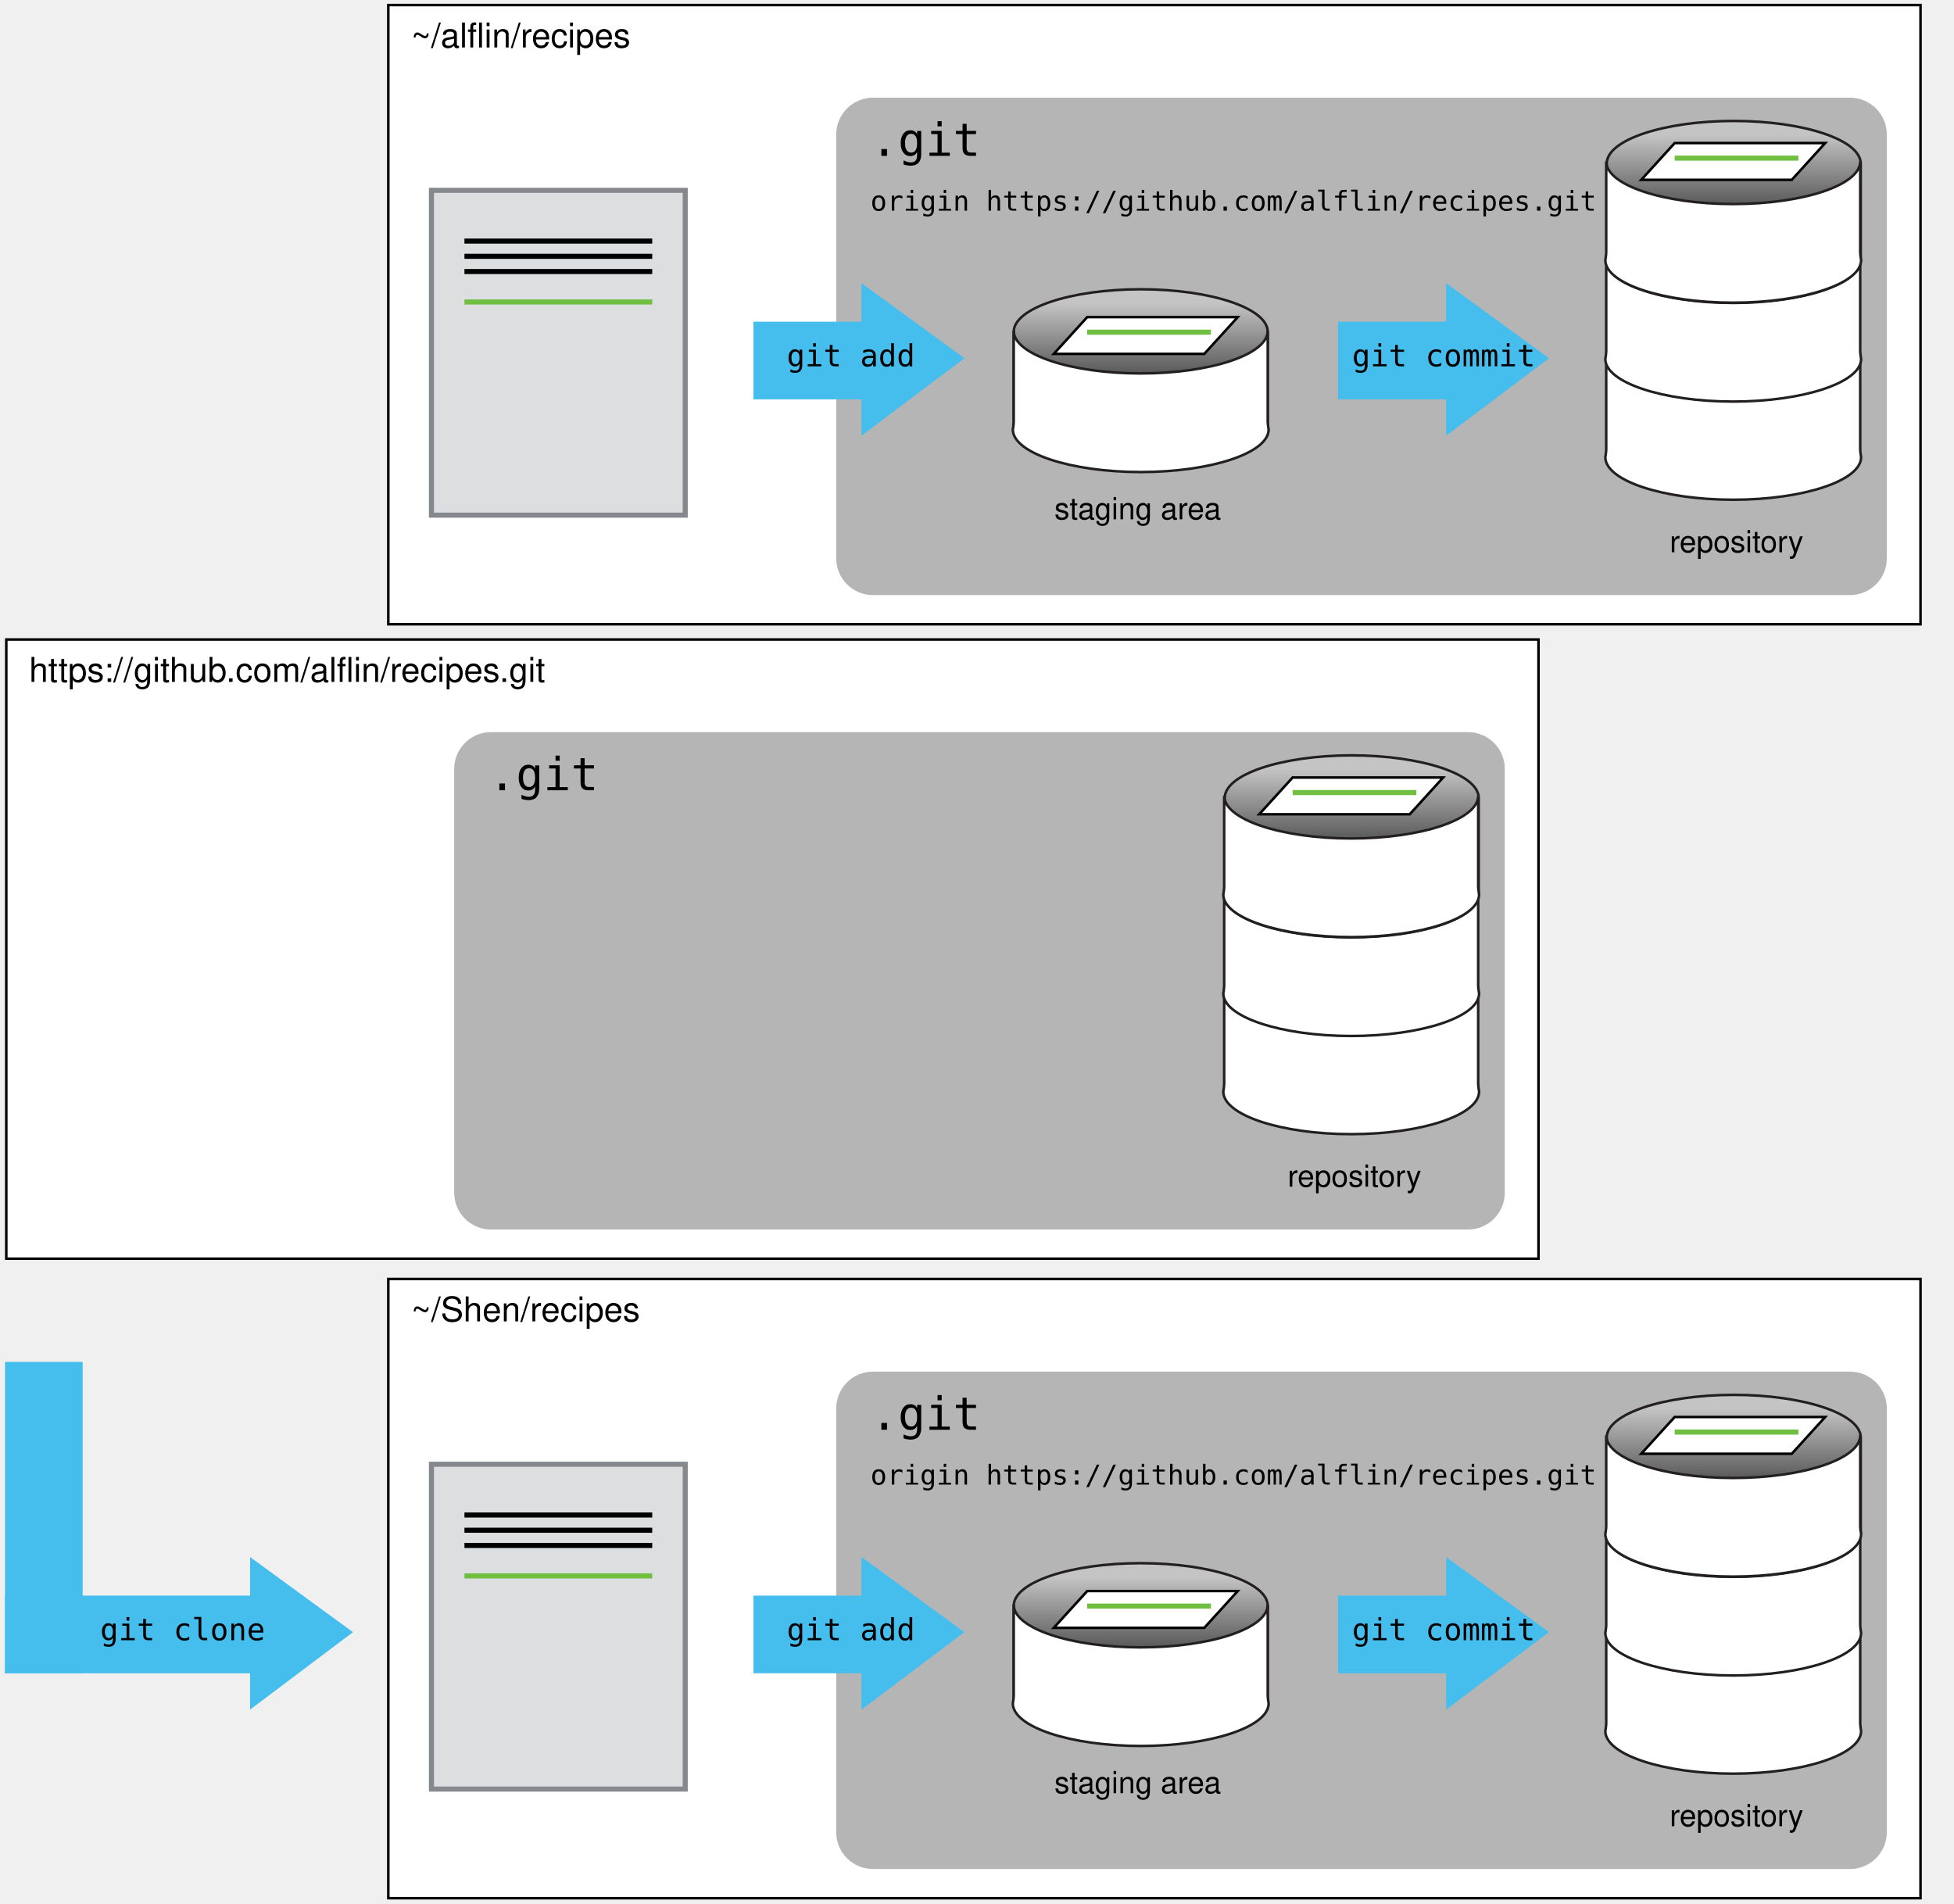
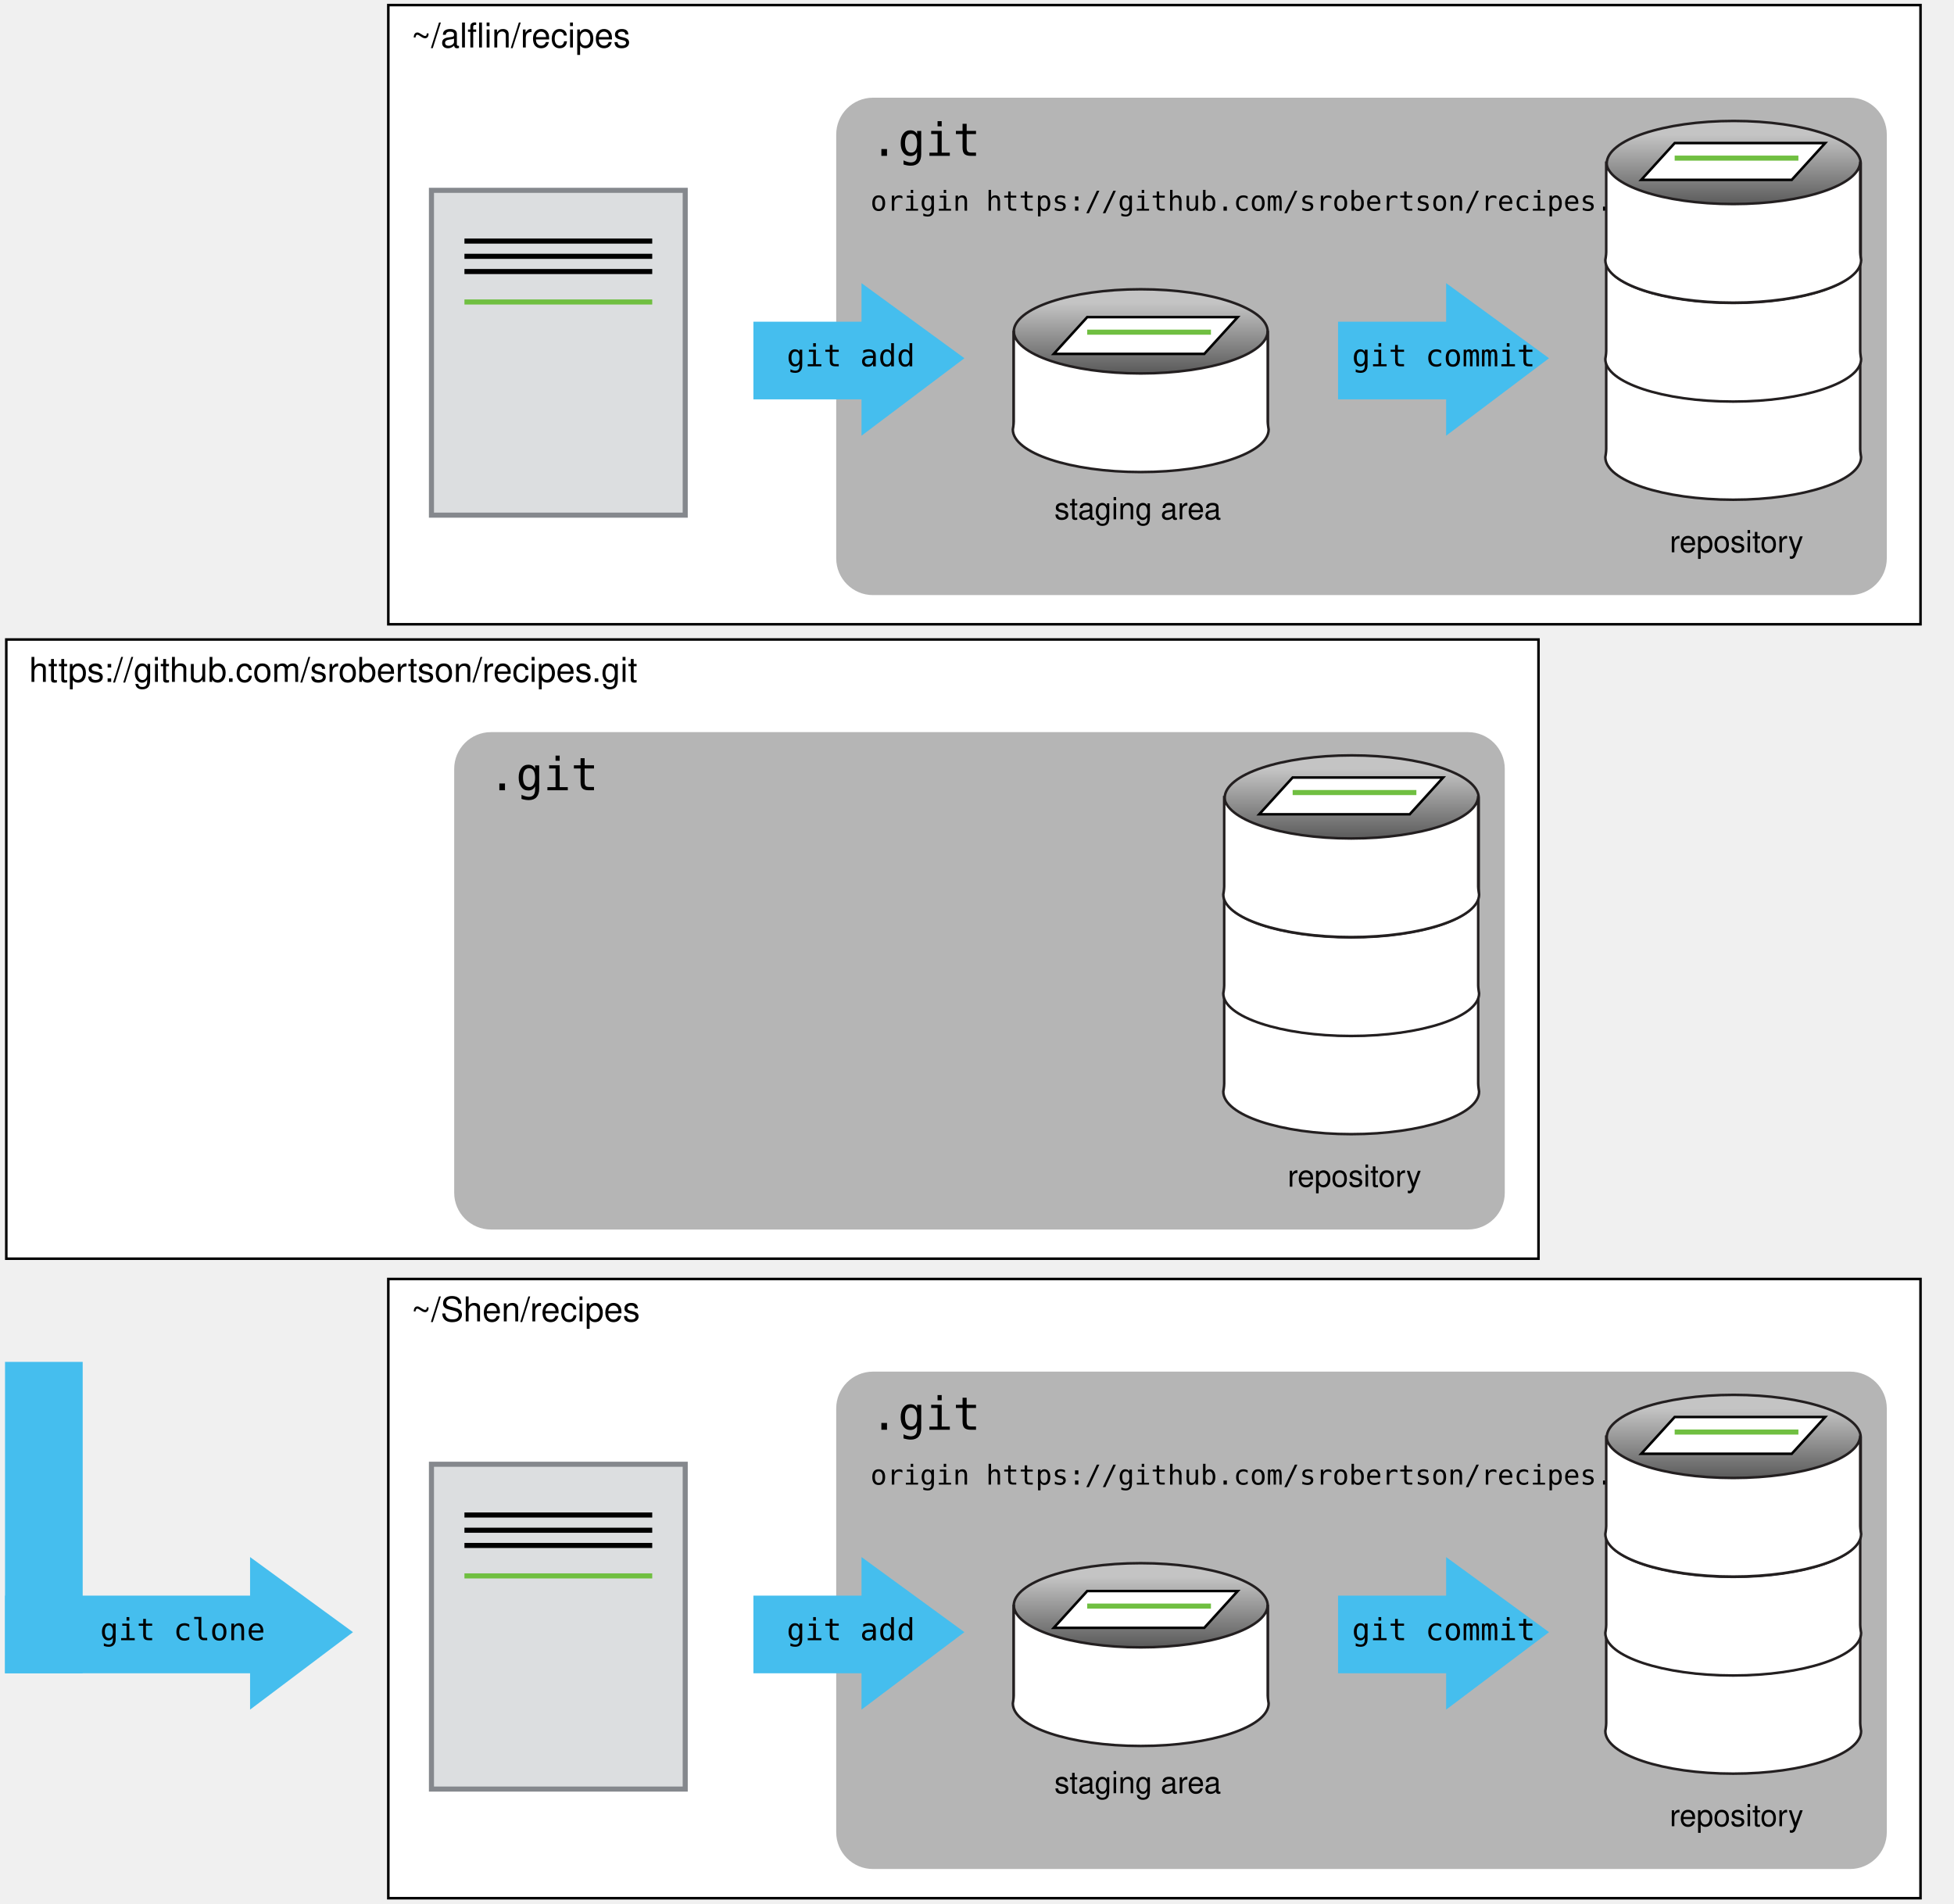
<svg xmlns="http://www.w3.org/2000/svg" xmlns:xlink="http://www.w3.org/1999/xlink" version="1.1" x="0px" y="0px" width="770" height="750" viewBox="0 0 770 750" enable-background="new 0 0 622 452" xml:space="preserve" id="svg4593">
  <defs id="defs4776">
    <linearGradient y2="363.473" x2="480.357" y1="334.872" x1="480.357" gradientUnits="userSpaceOnUse" id="SVGID_1_" gradientTransform="translate(279.4359,-47.97182)">
      <stop id="stop4613" style="stop-color:#C4C4C4" offset="0.098" />
      <stop id="stop4615" style="stop-color:#686868" offset="0.533" />
      <stop id="stop4617" style="stop-color:#000000" offset="1" />
    </linearGradient>
    <linearGradient xlink:href="#SVGID_3_" id="linearGradient5073" gradientUnits="userSpaceOnUse" x1="537.177" y1="57.66" x2="537.177" y2="112.913" />
    <linearGradient xlink:href="#SVGID_3_" id="linearGradient5457" gradientUnits="userSpaceOnUse" x1="537.177" y1="57.66" x2="537.177" y2="112.913" />
    <linearGradient xlink:href="#SVGID_2_" id="linearGradient10592" gradientUnits="userSpaceOnUse" x1="303.499" y1="123.986" x2="303.499" y2="179.235" />
    <linearGradient xlink:href="#SVGID_3_" id="linearGradient10594" gradientUnits="userSpaceOnUse" x1="537.177" y1="57.66" x2="537.177" y2="112.913" />
    <linearGradient xlink:href="#SVGID_2_" id="linearGradient10905" gradientUnits="userSpaceOnUse" x1="303.499" y1="123.986" x2="303.499" y2="179.235" />
  </defs>
  <text xml:space="preserve" style="font-style:normal;font-variant:normal;font-weight:normal;font-stretch:normal;font-size:12px;line-height:125%;font-family:Monospace;-inkscape-font-specification:Monospace;text-align:start;letter-spacing:0px;word-spacing:0px;writing-mode:lr-tb;text-anchor:start;fill:#000000;fill-opacity:1;stroke:none;stroke-width:1px;stroke-linecap:butt;stroke-linejoin:miter;stroke-opacity:1" x="720.692" y="35.841" id="text4930">
    <tspan id="tspan4932" x="720.692" y="35.841" />
  </text>
  <g id="g10741" transform="translate(4.5000001e-7,-1)">
    <g id="g10396">
      <rect style="fill:#ffffff;stroke:#000000;stroke-miterlimit:10" id="rect4596" height="244" width="603.785" stroke-miterlimit="10" y="3" x="153.02" />
      <g id="Layer_5" transform="translate(146.0202,-9)">
        <g id="g4654">
          <path stroke-miterlimit="10" d="m 598,63 c 0,-8.284 -6.716,-15 -15,-15 l -385,0 c -8.284,0 -15,6.716 -15,15 l 0,167 c 0,8.284 6.716,15 15,15 l 385,0 c 8.284,0 15,-6.716 15,-15 l 0,-167 z" id="path4656" style="fill:#b5b5b5;stroke:#ffffff;stroke-miterlimit:10" />
          <rect x="197" y="59" width="425" height="70.269" id="rect4658" style="fill:none" />
          <text transform="translate(197,71.4199)" id="text4660">
            <tspan x="0" y="0" font-size="18" id="tspan4662" style="font-size:18px;font-family:Consolas">.git</tspan>
-             <tspan x="0" y="21.6" font-size="10.8" id="tspan4664" style="font-size:10.8px;font-family:Consolas">origin https://github.com/alflin/recipes.git</tspan>
+             <tspan x="0" y="21.6" font-size="10.8" id="tspan4664" style="font-size:10.8px;font-family:Consolas">origin https://github.com/srobertson/recipes.git</tspan>
          </text>
        </g>
        <rect x="16" y="19" width="195.585" height="24.449" id="rect4666" style="fill:none" />
        <text transform="translate(16,28.707)" font-size="13.5" id="text4668" style="font-size:13.5px;font-family:Helvetica">~/alflin/recipes</text>
      </g>
      <g id="Layer_1" transform="translate(146.0202,-9)">
        <g id="g4721">
          <rect x="24" y="85" width="100" height="128" id="rect4723" style="fill:#dcdee0" />
          <rect x="24" y="85" width="100" height="128" id="rect4725" style="fill:none;stroke:#85888d;stroke-width:2" />
          <line x1="37" y1="105" x2="111" y2="105" id="line4727" style="fill:none;stroke:#000000;stroke-width:2" />
          <line x1="37" y1="111" x2="111" y2="111" id="line4729" style="fill:none;stroke:#000000;stroke-width:2" />
          <line x1="37" y1="117" x2="111" y2="117" id="line4731" style="fill:none;stroke:#000000;stroke-width:2" />
          <line x1="37" y1="129" x2="111" y2="129" id="line4733" style="fill:none;stroke:#70bf41;stroke-width:2" />
        </g>
      </g>
      <rect style="fill:none" id="rect4742" height="14" width="52.743" y="137.069" x="310.02" />
      <g id="g5114" transform="translate(146.0202,-9)">
        <g id="g4736">
          <rect x="150.871" y="136.768" width="45.956" height="30.604" id="rect4738" style="fill:#45beee" />
          <polygon points="234.02,151.163 193.467,121.571 193.467,181.695 " id="polygon4740" style="fill:#45beee" />
        </g>
        <text y="154.35" x="164" font-size="12" id="text4744" style="font-size:12px;font-family:Consolas">git add</text>
      </g>
      <rect style="fill:none" id="rect4752" height="14" width="85.542" y="137.069" x="523" />
      <g id="g5108" transform="translate(146.0202,-9)">
        <g id="g4746">
          <rect x="381.251" y="136.768" width="45.956" height="30.604" id="rect4748" style="fill:#45beee" />
          <polygon points="464.399,151.163 423.847,121.571 423.847,181.695 " id="polygon4750" style="fill:#45beee" />
        </g>
        <text y="154.35" x="386.764" font-size="12" id="text4754" style="font-size:12px;font-family:Consolas">git commit</text>
      </g>
      <rect style="fill:none" id="rect4766" height="17" width="147" y="197" x="375.02" />
      <g id="g5093" transform="translate(146.0202,-9)">
        <g id="Layer_3">
          <g id="g4671">
            <linearGradient y2="179.235" x2="303.499" y1="123.986" x1="303.499" gradientUnits="userSpaceOnUse" id="SVGID_2_">
              <stop id="stop4674" style="stop-color:#C4C4C4" offset="0.098" />
              <stop id="stop4676" style="stop-color:#686868" offset="0.533" />
              <stop id="stop4678" style="stop-color:#000000" offset="1" />
            </linearGradient>
            <path id="path4680" d="m 253.453,178.205 c 0,-9.264 22.404,-16.777 50.047,-16.777 27.643,0 50.045,7.514 50.045,16.777 l 0,1.029 c 0,0 0,-2.115 0,-3.117 0,-1.007 0,-35.745 0,-35.745 l 0,0.394 c 0,-9.27 -22.402,-16.78 -50.045,-16.78 -27.643,0 -50.047,7.51 -50.047,16.78 l 0,-0.394 c 0,0 0,34.519 0,35.733 0,1.205 0,3.129 0,3.129 l 0,-1.029 z" stroke-miterlimit="10" style="fill:url(#linearGradient10905);stroke:#231f20;stroke-miterlimit:10" />
            <g id="g4682">
              <path id="path4684" d="m 353.545,140.373 c 0,0 0,34.738 0,35.745 0,1.002 0.355,3.117 0.355,3.117 0,9.27 -22.758,16.779 -50.4,16.779 -27.642,0 -50.4,-7.51 -50.4,-16.779 0,0 0.354,-1.924 0.354,-3.129 0,-1.214 0,-35.733 0,-35.733 0,9.274 22.404,16.785 50.047,16.785 27.643,0 50.044,-7.511 50.044,-16.785 z" stroke-miterlimit="10" style="fill:#ffffff;stroke:#231f20;stroke-miterlimit:10" />
            </g>
          </g>
          <g id="g4686">
            <polygon id="polygon4688" points="341.719,134.965 282.411,134.965 269.235,149.459 328.542,149.459 " stroke-miterlimit="10" style="fill:#ffffff;stroke:#000000;stroke-miterlimit:10" />
            <line id="line4690" y2="140.894" x2="331.165" y1="140.894" x1="282.411" style="fill:none;stroke:#70bf41;stroke-width:2" />
          </g>
        </g>
        <text y="214.628" x="269.477" font-size="12" id="text4768" style="font-size:12px;font-family:Helvetica">staging area</text>
      </g>
      <rect style="fill:none" id="rect4770" height="17" width="147" y="210" x="610.805" />
      <g id="g5075" transform="translate(146.0202,-9)">
        <g id="Layer_4">
          <linearGradient y2="112.913" x2="537.177" y1="57.66" x1="537.177" gradientUnits="userSpaceOnUse" id="SVGID_3_">
            <stop id="stop4694" style="stop-color:#C4C4C4" offset="0.098" />
            <stop id="stop4696" style="stop-color:#686868" offset="0.533" />
            <stop id="stop4698" style="stop-color:#000000" offset="1" />
          </linearGradient>
          <path id="path4700" d="m 487.13,111.882 c 0,-9.268 22.407,-16.781 50.047,-16.781 27.641,0 50.047,7.513 50.047,16.781 l 0,1.03 c 0,0 0,-2.118 0,-3.121 0,-1.003 0,-35.739 0,-35.739 l 0,0.388 c 0,-9.268 -22.406,-16.781 -50.047,-16.781 -27.64,0 -50.047,7.513 -50.047,16.781 l 0,-0.388 c 0,0 0,34.519 0,35.728 0,1.209 0,3.132 0,3.132 l 0,-1.03 z" stroke-miterlimit="10" style="fill:url(#linearGradient5457);stroke:#231f20;stroke-miterlimit:10" />
          <g id="g4702">
            <path id="path4704" d="m 587.021,151.283 c 0,0 0,34.738 0,35.74 0,1.002 0.354,3.121 0.354,3.121 0,9.268 -22.76,16.779 -50.4,16.779 -27.64,0 -50.399,-7.512 -50.399,-16.779 0,0 0.353,-1.924 0.353,-3.133 0,-1.209 0,-35.729 0,-35.729 0,9.268 22.407,16.781 50.047,16.781 27.638,0.001 50.045,-7.512 50.045,-16.78 z" stroke-miterlimit="10" style="fill:#ffffff;stroke:#231f20;stroke-miterlimit:10" />
          </g>
          <g id="g4706">
            <path id="path4708" d="m 587.021,112.601 c 0,0 0,34.736 0,35.739 0,1.002 0.354,3.121 0.354,3.121 0,9.268 -22.76,16.779 -50.4,16.779 -27.64,0 -50.399,-7.512 -50.399,-16.779 0,0 0.353,-1.923 0.353,-3.132 0,-1.209 0,-35.728 0,-35.728 0,9.268 22.407,16.78 50.047,16.78 27.638,0 50.045,-7.512 50.045,-16.78 z" stroke-miterlimit="10" style="fill:#ffffff;stroke:#231f20;stroke-miterlimit:10" />
          </g>
          <g id="g4710">
            <path id="path4712" d="m 587.021,73.628 c 0,0 0,34.737 0,35.739 0,1.002 0.354,3.12 0.354,3.12 0,9.269 -22.76,16.781 -50.4,16.781 -27.64,0 -50.399,-7.513 -50.399,-16.781 0,0 0.353,-1.922 0.353,-3.131 0,-1.209 0,-35.728 0,-35.728 0,9.268 22.407,16.78 50.047,16.78 27.638,0.001 50.045,-7.512 50.045,-16.78 z" stroke-miterlimit="10" style="fill:#ffffff;stroke:#231f20;stroke-miterlimit:10" />
          </g>
          <g id="g4714">
            <polygon id="polygon4716" points="573.216,66.381 513.908,66.381 500.732,80.875 560.039,80.875 " stroke-miterlimit="10" style="fill:#ffffff;stroke:#000000;stroke-miterlimit:10" />
            <line id="line4718" y2="72.311" x2="562.662" y1="72.311" x1="513.908" style="fill:none;stroke:#70bf41;stroke-width:2" />
          </g>
        </g>
        <text y="227.628" x="511.941" font-size="12" id="text4772" style="font-size:12px;font-family:Helvetica">repository</text>
      </g>
      <rect x="610.805" y="210" width="147" height="17" id="rect4977" style="fill:none" />
    </g>
    <g transform="translate(-4.520231,-9)" id="g5196">
      <rect x="7" y="262" stroke-miterlimit="10" width="603.785" height="244" id="rect4811" style="fill:#ffffff;stroke:#000000;stroke-miterlimit:10" />
      <path id="path4817" d="m 598,313 c 0,-8.284 -6.716,-15 -15,-15 l -385,0 c -8.284,0 -15,6.716 -15,15 l 0,167 c 0,8.284 6.716,15 15,15 l 385,0 c 8.284,0 15,-6.716 15,-15 l 0,-167 z" stroke-miterlimit="10" style="fill:#b5b5b5;stroke:#ffffff;stroke-miterlimit:10" />
      <rect id="rect4819" height="70.269" width="425" y="309" x="197" style="fill:none" />
      <text id="text4821" x="197" y="321.42">
        <tspan id="tspan4823" font-size="18" y="321.42" x="197" style="font-size:18px;font-family:Consolas">.git</tspan>
        <tspan id="tspan4825" font-size="10.8" y="343.02" x="197" style="font-size:10.8px;font-family:Consolas" />
      </text>
      <rect style="fill:none" x="16" y="269" width="195.585" height="24.449" id="rect4827" />
-       <text style="font-size:13.5px;font-family:Helvetica" font-size="13.5" id="text4829" x="16" y="278.707">https://github.com/alflin/recipes.git</text>
+       <text style="font-size:13.5px;font-family:Helvetica" font-size="13.5" id="text4829" x="16" y="278.707">https://github.com/srobertson/recipes.git</text>
      <g id="g5055" transform="translate(0,250)">
        <g id="g5023">
          <linearGradient id="linearGradient5025" gradientUnits="userSpaceOnUse" x1="537.177" y1="57.66" x2="537.177" y2="112.913">
            <stop offset="0.098" style="stop-color:#C4C4C4" id="stop5027" />
            <stop offset="0.533" style="stop-color:#686868" id="stop5029" />
            <stop offset="1" style="stop-color:#000000" id="stop5031" />
          </linearGradient>
          <path stroke-miterlimit="10" d="m 487.13,111.882 c 0,-9.268 22.407,-16.781 50.047,-16.781 27.641,0 50.047,7.513 50.047,16.781 l 0,1.03 c 0,0 0,-2.118 0,-3.121 0,-1.003 0,-35.739 0,-35.739 l 0,0.388 c 0,-9.268 -22.406,-16.781 -50.047,-16.781 -27.64,0 -50.047,7.513 -50.047,16.781 l 0,-0.388 c 0,0 0,34.519 0,35.728 0,1.209 0,3.132 0,3.132 l 0,-1.03 z" id="path5033" style="fill:url(#linearGradient5073);stroke:#231f20;stroke-miterlimit:10" />
          <g id="g5035">
            <path stroke-miterlimit="10" d="m 587.021,151.283 c 0,0 0,34.738 0,35.74 0,1.002 0.354,3.121 0.354,3.121 0,9.268 -22.76,16.779 -50.4,16.779 -27.64,0 -50.399,-7.512 -50.399,-16.779 0,0 0.353,-1.924 0.353,-3.133 0,-1.209 0,-35.729 0,-35.729 0,9.268 22.407,16.781 50.047,16.781 27.638,0.001 50.045,-7.512 50.045,-16.78 z" id="path5037" style="fill:#ffffff;stroke:#231f20;stroke-miterlimit:10" />
          </g>
          <g id="g5039">
            <path stroke-miterlimit="10" d="m 587.021,112.601 c 0,0 0,34.736 0,35.739 0,1.002 0.354,3.121 0.354,3.121 0,9.268 -22.76,16.779 -50.4,16.779 -27.64,0 -50.399,-7.512 -50.399,-16.779 0,0 0.353,-1.923 0.353,-3.132 0,-1.209 0,-35.728 0,-35.728 0,9.268 22.407,16.78 50.047,16.78 27.638,0 50.045,-7.512 50.045,-16.78 z" id="path5041" style="fill:#ffffff;stroke:#231f20;stroke-miterlimit:10" />
          </g>
          <g id="g5043">
            <path stroke-miterlimit="10" d="m 587.021,73.628 c 0,0 0,34.737 0,35.739 0,1.002 0.354,3.12 0.354,3.12 0,9.269 -22.76,16.781 -50.4,16.781 -27.64,0 -50.399,-7.513 -50.399,-16.781 0,0 0.353,-1.922 0.353,-3.131 0,-1.209 0,-35.728 0,-35.728 0,9.268 22.407,16.78 50.047,16.78 27.638,0.001 50.045,-7.512 50.045,-16.78 z" id="path5045" style="fill:#ffffff;stroke:#231f20;stroke-miterlimit:10" />
          </g>
          <g id="g5047">
            <polygon stroke-miterlimit="10" points="513.908,66.381 500.732,80.875 560.039,80.875 573.216,66.381 " id="polygon5049" style="fill:#ffffff;stroke:#000000;stroke-miterlimit:10" />
            <line x1="513.908" y1="72.311" x2="562.662" y2="72.311" id="line5051" style="fill:none;stroke:#70bf41;stroke-width:2" />
          </g>
        </g>
        <text style="font-size:12px;font-family:Helvetica" id="text5053" font-size="12" x="511.941" y="227.628">repository</text>
      </g>
      <rect style="fill:none" id="rect4762" height="14" width="165.548" transform="matrix(0.9804651,0.196693,-0.196693,0.9804651,0,0)" y="272.824" x="200.719" />
    </g>
    <g id="g10670">
      <g id="g10664">
        <rect style="fill:#45beee" id="rect5294" height="30.604" width="122.711" y="-32.584" x="537.661" transform="matrix(0,1,-1,0,0,0)" />
        <rect x="1.98" y="629.768" width="99.924" height="30.604" id="rect5124" style="fill:#45beee" />
        <polygon transform="translate(-325.3029,493)" points="464.399,151.163 423.847,121.571 423.847,181.695 " id="polygon5126" style="fill:#45beee" />
        <text style="font-size:12px;font-family:Consolas" id="text5128" font-size="12" x="39.461" y="647.35">git clone</text>
      </g>
      <rect x="153.02" y="505" stroke-miterlimit="10" width="603.785" height="244" id="rect10464" style="fill:#ffffff;stroke:#000000;stroke-miterlimit:10" />
      <g transform="translate(146.0202,493)" id="g10466">
        <g id="g10468">
          <path style="fill:#b5b5b5;stroke:#ffffff;stroke-miterlimit:10" id="path10470" d="m 598,63 c 0,-8.284 -6.716,-15 -15,-15 l -385,0 c -8.284,0 -15,6.716 -15,15 l 0,167 c 0,8.284 6.716,15 15,15 l 385,0 c 8.284,0 15,-6.716 15,-15 l 0,-167 z" stroke-miterlimit="10" />
          <rect style="fill:none" id="rect10472" height="70.269" width="425" y="59" x="197" />
          <text id="text10474" transform="translate(197,71.4199)">
            <tspan style="font-size:18px;font-family:Consolas" id="tspan10476" font-size="18" y="0" x="0">.git</tspan>
-             <tspan style="font-size:10.8px;font-family:Consolas" id="tspan10478" font-size="10.8" y="21.6" x="0">origin https://github.com/alflin/recipes.git</tspan>
+             <tspan style="font-size:10.8px;font-family:Consolas" id="tspan10478" font-size="10.8" y="21.6" x="0">origin https://github.com/srobertson/recipes.git</tspan>
          </text>
        </g>
        <rect style="fill:none" id="rect10480" height="24.449" width="195.585" y="19" x="16" />
        <text style="font-size:13.5px;font-family:Helvetica" id="text10482" font-size="13.5" transform="translate(16,28.707)">~/Shen/recipes</text>
      </g>
      <g transform="translate(146.0202,493)" id="g10484">
        <g id="g10486">
          <rect style="fill:#dcdee0" id="rect10488" height="128" width="100" y="85" x="24" />
          <rect style="fill:none;stroke:#85888d;stroke-width:2" id="rect10490" height="128" width="100" y="85" x="24" />
          <line style="fill:none;stroke:#000000;stroke-width:2" id="line10492" y2="105" x2="111" y1="105" x1="37" />
          <line style="fill:none;stroke:#000000;stroke-width:2" id="line10494" y2="111" x2="111" y1="111" x1="37" />
          <line style="fill:none;stroke:#000000;stroke-width:2" id="line10496" y2="117" x2="111" y1="117" x1="37" />
          <line style="fill:none;stroke:#70bf41;stroke-width:2" id="line10498" y2="129" x2="111" y1="129" x1="37" />
        </g>
      </g>
      <rect x="310.02" y="639.069" width="52.743" height="14" id="rect10500" style="fill:none" />
      <g transform="translate(146.0202,493)" id="g10502">
        <g id="g10504">
          <rect style="fill:#45beee" id="rect10506" height="30.604" width="45.956" y="136.768" x="150.871" />
          <polygon style="fill:#45beee" id="polygon10508" points="193.467,121.571 193.467,181.695 234.02,151.163 " />
        </g>
        <text style="font-size:12px;font-family:Consolas" id="text10510" font-size="12" x="164" y="154.35">git add</text>
      </g>
      <rect x="523" y="639.069" width="85.542" height="14" id="rect10512" style="fill:none" />
      <g transform="translate(146.0202,493)" id="g10514">
        <g id="g10516">
          <rect style="fill:#45beee" id="rect10518" height="30.604" width="45.956" y="136.768" x="381.251" />
          <polygon style="fill:#45beee" id="polygon10520" points="423.847,121.571 423.847,181.695 464.399,151.163 " />
        </g>
        <text style="font-size:12px;font-family:Consolas" id="text10522" font-size="12" x="386.764" y="154.35">git commit</text>
      </g>
      <rect x="375.02" y="699" width="147" height="17" id="rect10524" style="fill:none" />
      <g transform="translate(146.0202,493)" id="g10526">
        <g id="g10528">
          <g id="g10530">
            <linearGradient id="linearGradient10532" gradientUnits="userSpaceOnUse" x1="303.499" y1="123.986" x2="303.499" y2="179.235">
              <stop offset="0.098" style="stop-color:#C4C4C4" id="stop10534" />
              <stop offset="0.533" style="stop-color:#686868" id="stop10536" />
              <stop offset="1" style="stop-color:#000000" id="stop10538" />
            </linearGradient>
            <path style="fill:url(#linearGradient10592);stroke:#231f20;stroke-miterlimit:10" stroke-miterlimit="10" d="m 253.453,178.205 c 0,-9.264 22.404,-16.777 50.047,-16.777 27.643,0 50.045,7.514 50.045,16.777 l 0,1.029 c 0,0 0,-2.115 0,-3.117 0,-1.007 0,-35.745 0,-35.745 l 0,0.394 c 0,-9.27 -22.402,-16.78 -50.045,-16.78 -27.643,0 -50.047,7.51 -50.047,16.78 l 0,-0.394 c 0,0 0,34.519 0,35.733 0,1.205 0,3.129 0,3.129 l 0,-1.029 z" id="path10540" />
            <g id="g10542">
              <path style="fill:#ffffff;stroke:#231f20;stroke-miterlimit:10" stroke-miterlimit="10" d="m 353.545,140.373 c 0,0 0,34.738 0,35.745 0,1.002 0.355,3.117 0.355,3.117 0,9.27 -22.758,16.779 -50.4,16.779 -27.642,0 -50.4,-7.51 -50.4,-16.779 0,0 0.354,-1.924 0.354,-3.129 0,-1.214 0,-35.733 0,-35.733 0,9.274 22.404,16.785 50.047,16.785 27.643,0 50.044,-7.511 50.044,-16.785 z" id="path10544" />
            </g>
          </g>
          <g id="g10546">
            <polygon style="fill:#ffffff;stroke:#000000;stroke-miterlimit:10" stroke-miterlimit="10" points="282.411,134.965 269.235,149.459 328.542,149.459 341.719,134.965 " id="polygon10548" />
            <line style="fill:none;stroke:#70bf41;stroke-width:2" x1="282.411" y1="140.894" x2="331.165" y2="140.894" id="line10550" />
          </g>
        </g>
        <text style="font-size:12px;font-family:Helvetica" id="text10552" font-size="12" x="269.477" y="214.628">staging area</text>
      </g>
      <rect x="610.805" y="712" width="147" height="17" id="rect10554" style="fill:none" />
      <g transform="translate(146.0202,493)" id="g10556">
        <g id="g10558">
          <linearGradient id="linearGradient10560" gradientUnits="userSpaceOnUse" x1="537.177" y1="57.66" x2="537.177" y2="112.913">
            <stop offset="0.098" style="stop-color:#C4C4C4" id="stop10562" />
            <stop offset="0.533" style="stop-color:#686868" id="stop10564" />
            <stop offset="1" style="stop-color:#000000" id="stop10566" />
          </linearGradient>
          <path style="fill:url(#linearGradient10594);stroke:#231f20;stroke-miterlimit:10" stroke-miterlimit="10" d="m 487.13,111.882 c 0,-9.268 22.407,-16.781 50.047,-16.781 27.641,0 50.047,7.513 50.047,16.781 l 0,1.03 c 0,0 0,-2.118 0,-3.121 0,-1.003 0,-35.739 0,-35.739 l 0,0.388 c 0,-9.268 -22.406,-16.781 -50.047,-16.781 -27.64,0 -50.047,7.513 -50.047,16.781 l 0,-0.388 c 0,0 0,34.519 0,35.728 0,1.209 0,3.132 0,3.132 l 0,-1.03 z" id="path10568" />
          <g id="g10570">
            <path style="fill:#ffffff;stroke:#231f20;stroke-miterlimit:10" stroke-miterlimit="10" d="m 587.021,151.283 c 0,0 0,34.738 0,35.74 0,1.002 0.354,3.121 0.354,3.121 0,9.268 -22.76,16.779 -50.4,16.779 -27.64,0 -50.399,-7.512 -50.399,-16.779 0,0 0.353,-1.924 0.353,-3.133 0,-1.209 0,-35.729 0,-35.729 0,9.268 22.407,16.781 50.047,16.781 27.638,0.001 50.045,-7.512 50.045,-16.78 z" id="path10572" />
          </g>
          <g id="g10574">
            <path style="fill:#ffffff;stroke:#231f20;stroke-miterlimit:10" stroke-miterlimit="10" d="m 587.021,112.601 c 0,0 0,34.736 0,35.739 0,1.002 0.354,3.121 0.354,3.121 0,9.268 -22.76,16.779 -50.4,16.779 -27.64,0 -50.399,-7.512 -50.399,-16.779 0,0 0.353,-1.923 0.353,-3.132 0,-1.209 0,-35.728 0,-35.728 0,9.268 22.407,16.78 50.047,16.78 27.638,0 50.045,-7.512 50.045,-16.78 z" id="path10576" />
          </g>
          <g id="g10578">
            <path style="fill:#ffffff;stroke:#231f20;stroke-miterlimit:10" stroke-miterlimit="10" d="m 587.021,73.628 c 0,0 0,34.737 0,35.739 0,1.002 0.354,3.12 0.354,3.12 0,9.269 -22.76,16.781 -50.4,16.781 -27.64,0 -50.399,-7.513 -50.399,-16.781 0,0 0.353,-1.922 0.353,-3.131 0,-1.209 0,-35.728 0,-35.728 0,9.268 22.407,16.78 50.047,16.78 27.638,0.001 50.045,-7.512 50.045,-16.78 z" id="path10580" />
          </g>
          <g id="g10582">
            <polygon style="fill:#ffffff;stroke:#000000;stroke-miterlimit:10" stroke-miterlimit="10" points="513.908,66.381 500.732,80.875 560.039,80.875 573.216,66.381 " id="polygon10584" />
            <line style="fill:none;stroke:#70bf41;stroke-width:2" x1="513.908" y1="72.311" x2="562.662" y2="72.311" id="line10586" />
          </g>
        </g>
        <text style="font-size:12px;font-family:Helvetica" id="text10588" font-size="12" x="511.941" y="227.628">repository</text>
      </g>
      <rect style="fill:none" id="rect10590" height="17" width="147" y="712" x="610.805" />
    </g>
  </g>
</svg>
